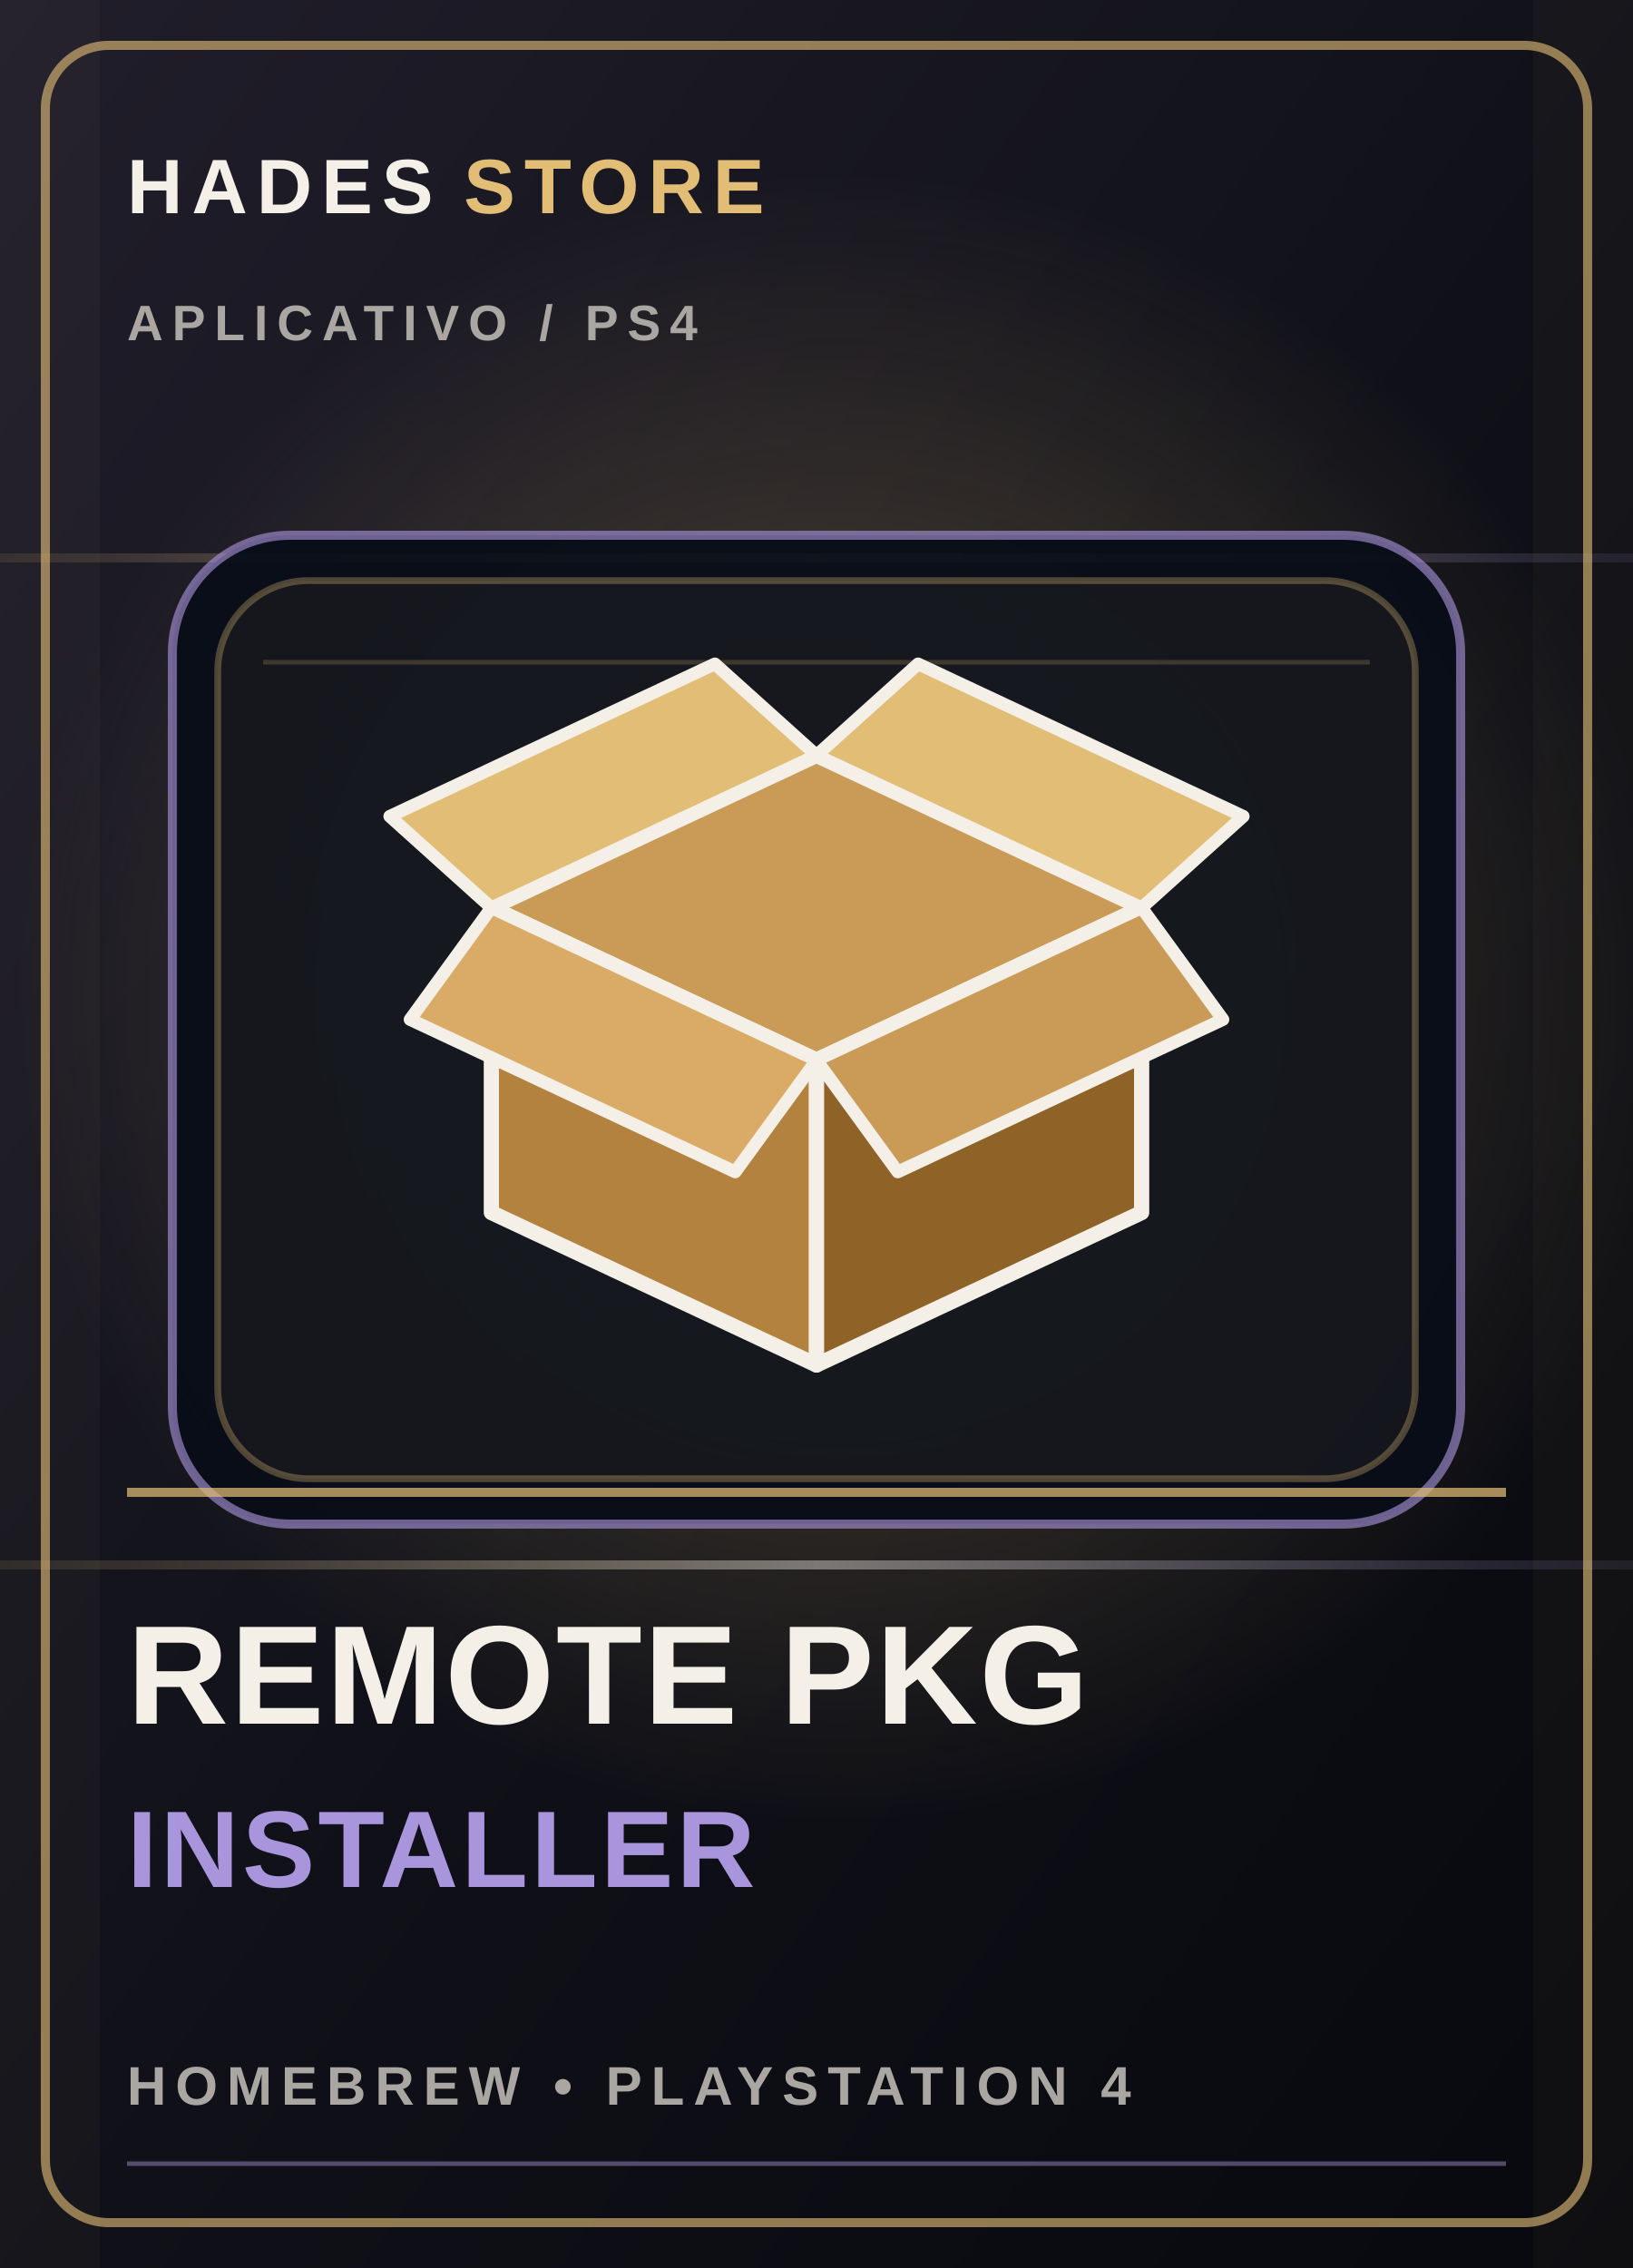
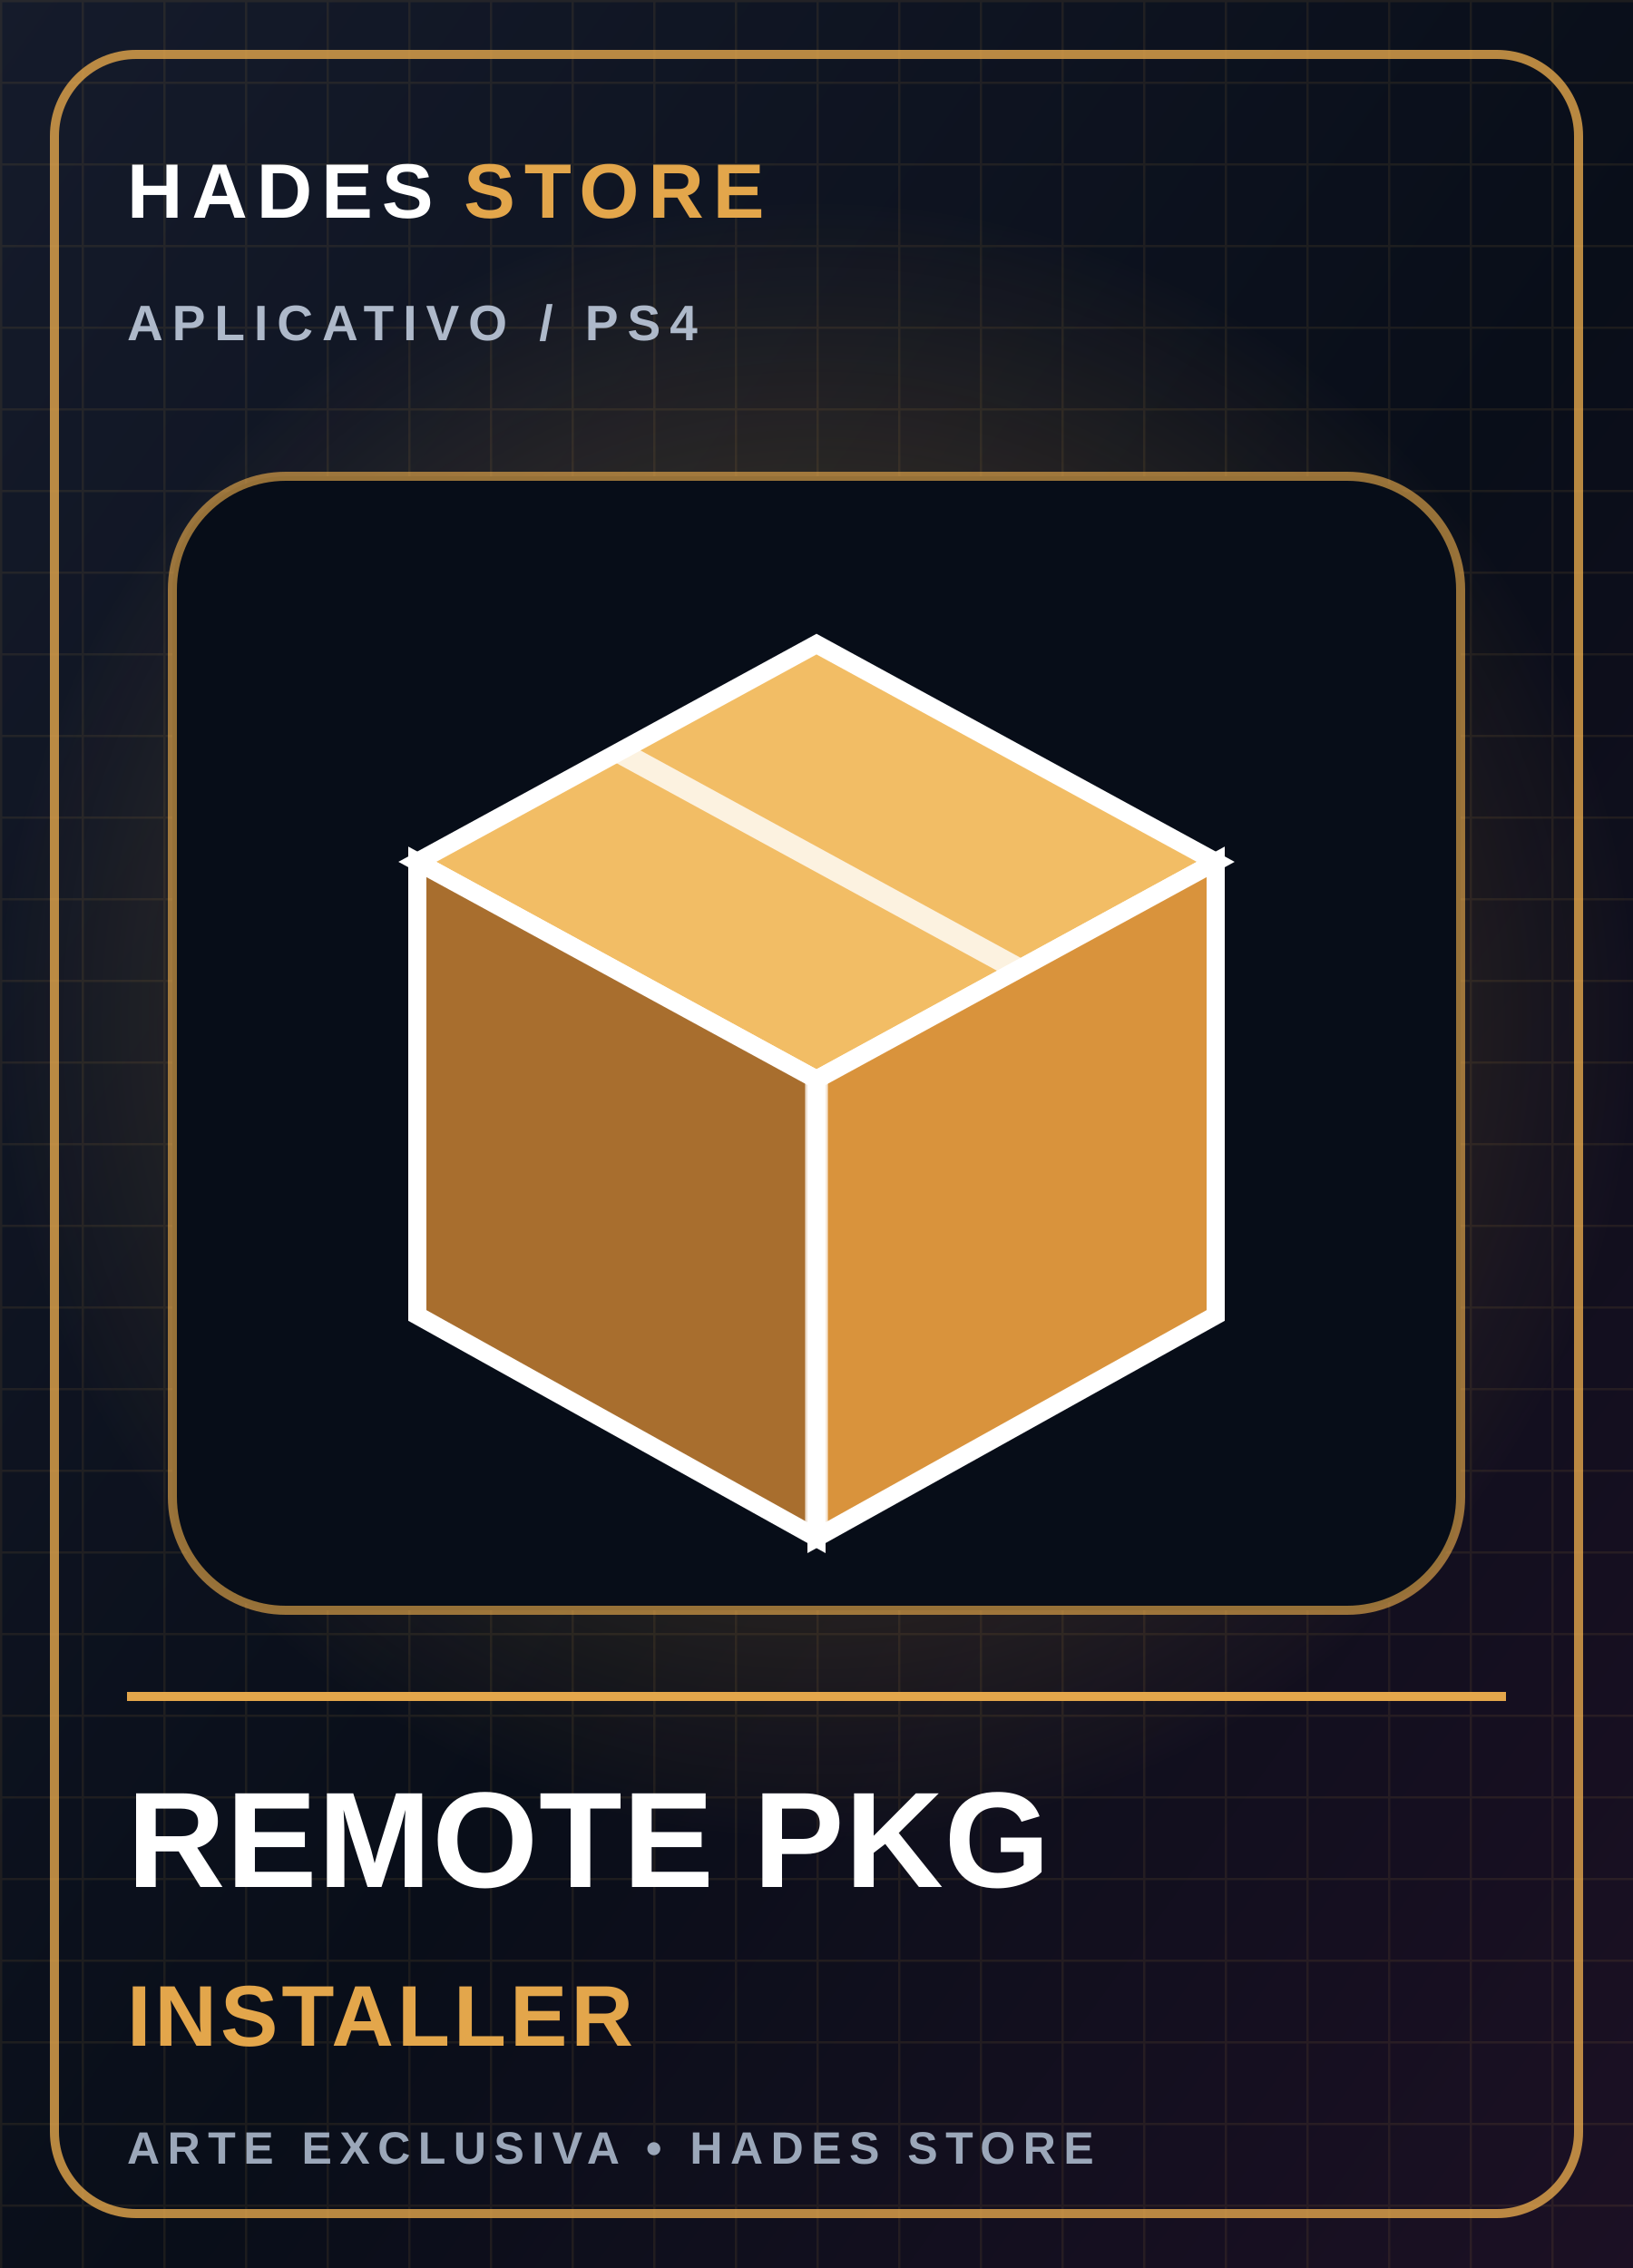
- <svg xmlns="http://www.w3.org/2000/svg" viewBox="0 0 360 500" role="img" aria-labelledby="title desc">
+ <svg xmlns="http://www.w3.org/2000/svg" viewBox="0 0 360 500" role="img" aria-label="REMOTE PKG INSTALLER">
  <defs>
-     <linearGradient id="bg-cover-0" x1="0" y1="0" x2="1" y2="1">
-       <stop stop-color="#211e2b" />
-       <stop offset=".52" stop-color="#101118" />
-       <stop offset="1" stop-color="#08090e" />
+     <linearGradient id="bg" x2="1" y2="1">
+       <stop stop-color="#151b2b" />
+       <stop offset=".55" stop-color="#090e19" />
+       <stop offset="1" stop-color="#1c1024" />
    </linearGradient>
-     <radialGradient id="glow-cover-0">
-       <stop stop-color="#e2bd76" stop-opacity=".34" />
-       <stop offset="1" stop-color="#e2bd76" stop-opacity="0" />
+     <radialGradient id="halo">
+       <stop stop-color="#e3a64b" stop-opacity=".38" />
+       <stop offset="1" stop-color="#e3a64b" stop-opacity="0" />
    </radialGradient>
-     <linearGradient id="foil-cover-0" x1="0" y1="0" x2="1" y2="0">
-       <stop stop-color="#e2bd76" stop-opacity=".1" />
-       <stop offset=".5" stop-color="#f4f0e8" stop-opacity=".42" />
-       <stop offset="1" stop-color="#a995db" stop-opacity=".1" />
-     </linearGradient>
+     <pattern id="grid" width="18" height="18" patternUnits="userSpaceOnUse">
+       <path d="M18 0H0V18" fill="none" stroke="#e3a64b" stroke-opacity=".09" />
+     </pattern>
  </defs>
-   <rect width="360" height="500" fill="url(#bg-cover-0)" />
-   <circle cx="185" cy="220" r="183" fill="url(#glow-cover-0)" />
-   <path d="M0 123h360M0 345h360" stroke="url(#foil-cover-0)" stroke-width="2" />
-   <path d="M0 0h22v500H0zm338 0h22v500h-22z" fill="#e2bd76" opacity=".035" />
-   <rect x="10" y="10" width="340" height="480" rx="14" fill="none" stroke="#e2bd76" stroke-opacity=".62" stroke-width="2" />
-   <text x="28" y="47" fill="#f4f0e8" font-family="Arial,sans-serif" font-size="17" font-weight="800" letter-spacing="2">HADES <tspan fill="#e2bd76">STORE</tspan>
+   <rect width="360" height="500" fill="url(#bg)" />
+   <rect width="360" height="500" fill="url(#grid)" />
+   <circle cx="180" cy="225" r="180" fill="url(#halo)" />
+   <rect x="12" y="12" width="336" height="476" rx="18" fill="none" stroke="#e3a64b" stroke-width="2" opacity=".8" />
+   <text x="28" y="48" fill="#fff" font-family="Arial,sans-serif" font-size="17" font-weight="900" letter-spacing="2">HADES <tspan fill="#e3a64b">STORE</tspan>
  </text>
-   <text x="28" y="75" fill="#aaa6a1" font-family="Arial,sans-serif" font-size="11" font-weight="700" letter-spacing="2">APLICATIVO  /  PS4</text>
-   <rect x="38" y="118" width="284" height="218" rx="26" fill="#080d18" fill-opacity=".94" stroke="#a995db" stroke-opacity=".62" stroke-width="2" />
-   <rect x="48" y="128" width="264" height="198" rx="20" fill="#e2bd76" fill-opacity=".055" stroke="#e2bd76" stroke-opacity=".32" stroke-width="1.5" />
-   <path d="M58 146h244" stroke="#e2bd76" stroke-opacity=".2" stroke-width="1" />
-   <g color="#e2bd76" transform="translate(180 227) scale(1.12) translate(-180 -227)">
-     <g transform="translate(180, 227)">
-       <polygon points="0,-54 64,-24 0,6 -64,-24" fill="#c99b56" stroke="#f4f0e8" stroke-width="3" stroke-linejoin="round" />
-       <polygon points="-64,-24 0,6 0,66 -64,36" fill="#b3823e" stroke="#f4f0e8" stroke-width="3" stroke-linejoin="round" />
-       <polygon points="64,-24 0,6 0,66 64,36" fill="#8f6327" stroke="#f4f0e8" stroke-width="3" stroke-linejoin="round" />
-       <polygon points="0,-54 64,-24 84,-42 20,-72" fill="#e2bd76" stroke="#f4f0e8" stroke-width="2.5" stroke-linejoin="round" />
-       <polygon points="0,-54 -64,-24 -84,-42 -20,-72" fill="#e2bd76" stroke="#f4f0e8" stroke-width="2.5" stroke-linejoin="round" />
-       <polygon points="-64,-24 0,6 -16,28 -80,-2" fill="#d9ab66" stroke="#f4f0e8" stroke-width="2.5" stroke-linejoin="round" />
-       <polygon points="64,-24 0,6 16,28 80,-2" fill="#c99b56" stroke="#f4f0e8" stroke-width="2.5" stroke-linejoin="round" />
-     </g>
-   </g>
-   <path d="M28 329h304" stroke="#e2bd76" stroke-opacity=".72" stroke-width="2" />
-   <text x="28" y="380" fill="#f4f0e8" font-family="Arial,sans-serif" font-size="31" font-weight="900" letter-spacing=".4">REMOTE PKG</text>
-   <text x="28" y="416" fill="#a995db" font-family="Arial,sans-serif" font-size="24" font-weight="800" letter-spacing=".7">INSTALLER</text>
-   <text x="28" y="464" fill="#aaa6a1" font-family="Arial,sans-serif" font-size="12" font-weight="700" letter-spacing="2">HOMEBREW  •  PLAYSTATION 4</text>
-   <path d="M28 477h304" stroke="#a995db" stroke-opacity=".45" />
+   <text x="28" y="75" fill="#aeb9ca" font-family="Arial,sans-serif" font-size="11" font-weight="700" letter-spacing="2">APLICATIVO / PS4</text>
+   <rect x="38" y="105" width="284" height="250" rx="25" fill="#070d18" stroke="#e3a64b" stroke-opacity=".65" stroke-width="2" />
+   <path d="M180 142 268 190 180 238 92 190Z" fill="#f2bd65" stroke="#fff" stroke-width="4" />
+   <path d="M92 190v100l88 49V238Z" fill="#a86e2e" stroke="#fff" stroke-width="4" />
+   <path d="M268 190v100l-88 49V238Z" fill="#d9933c" stroke="#fff" stroke-width="4" />
+   <path d="M137 166l88 48M180 238v100" stroke="#fff" stroke-width="5" opacity=".8" />
+   <path d="M28 374h304" stroke="#e3a64b" stroke-width="2" />
+   <text x="28" y="416" fill="#fff" font-family="Arial,sans-serif" font-size="30" font-weight="900" letter-spacing=".2">REMOTE PKG</text>
+   <text x="28" y="451" fill="#e3a64b" font-family="Arial,sans-serif" font-size="19" font-weight="800" letter-spacing=".8">INSTALLER</text>
+   <text x="28" y="477" fill="#9ba7b9" font-family="Arial,sans-serif" font-size="10" font-weight="700" letter-spacing="1.7">ARTE EXCLUSIVA • HADES STORE</text>
</svg>
